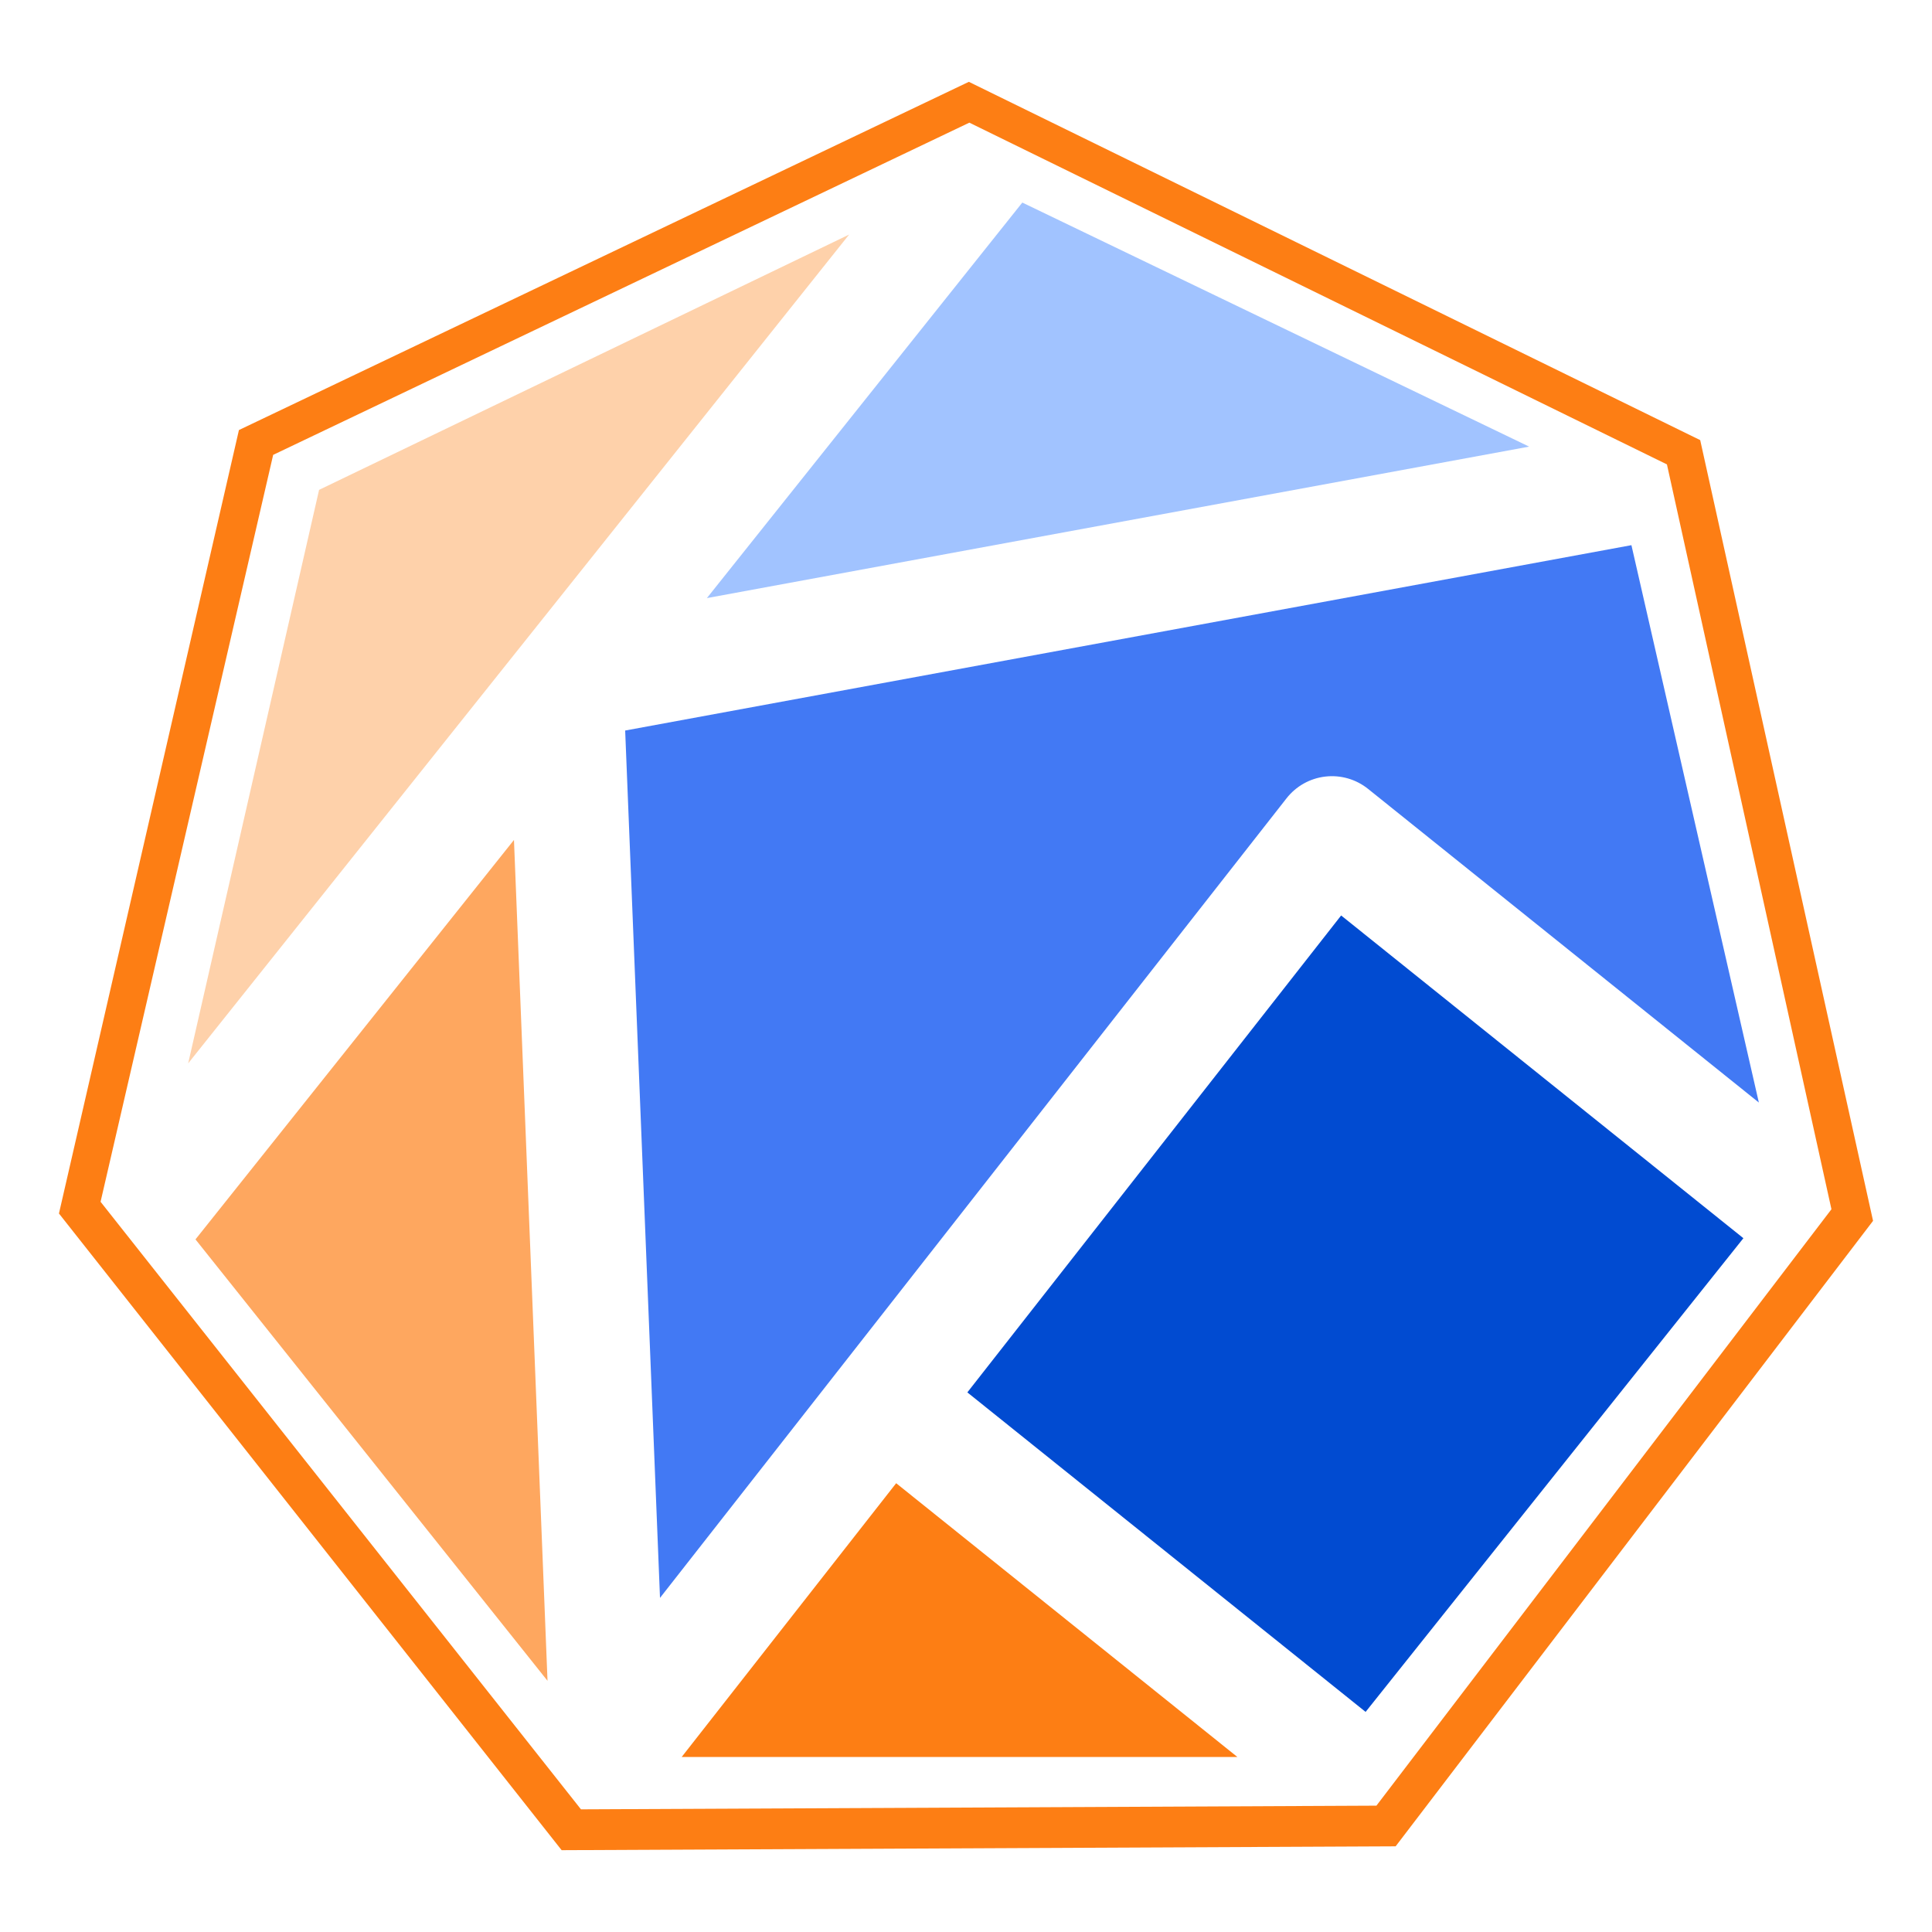
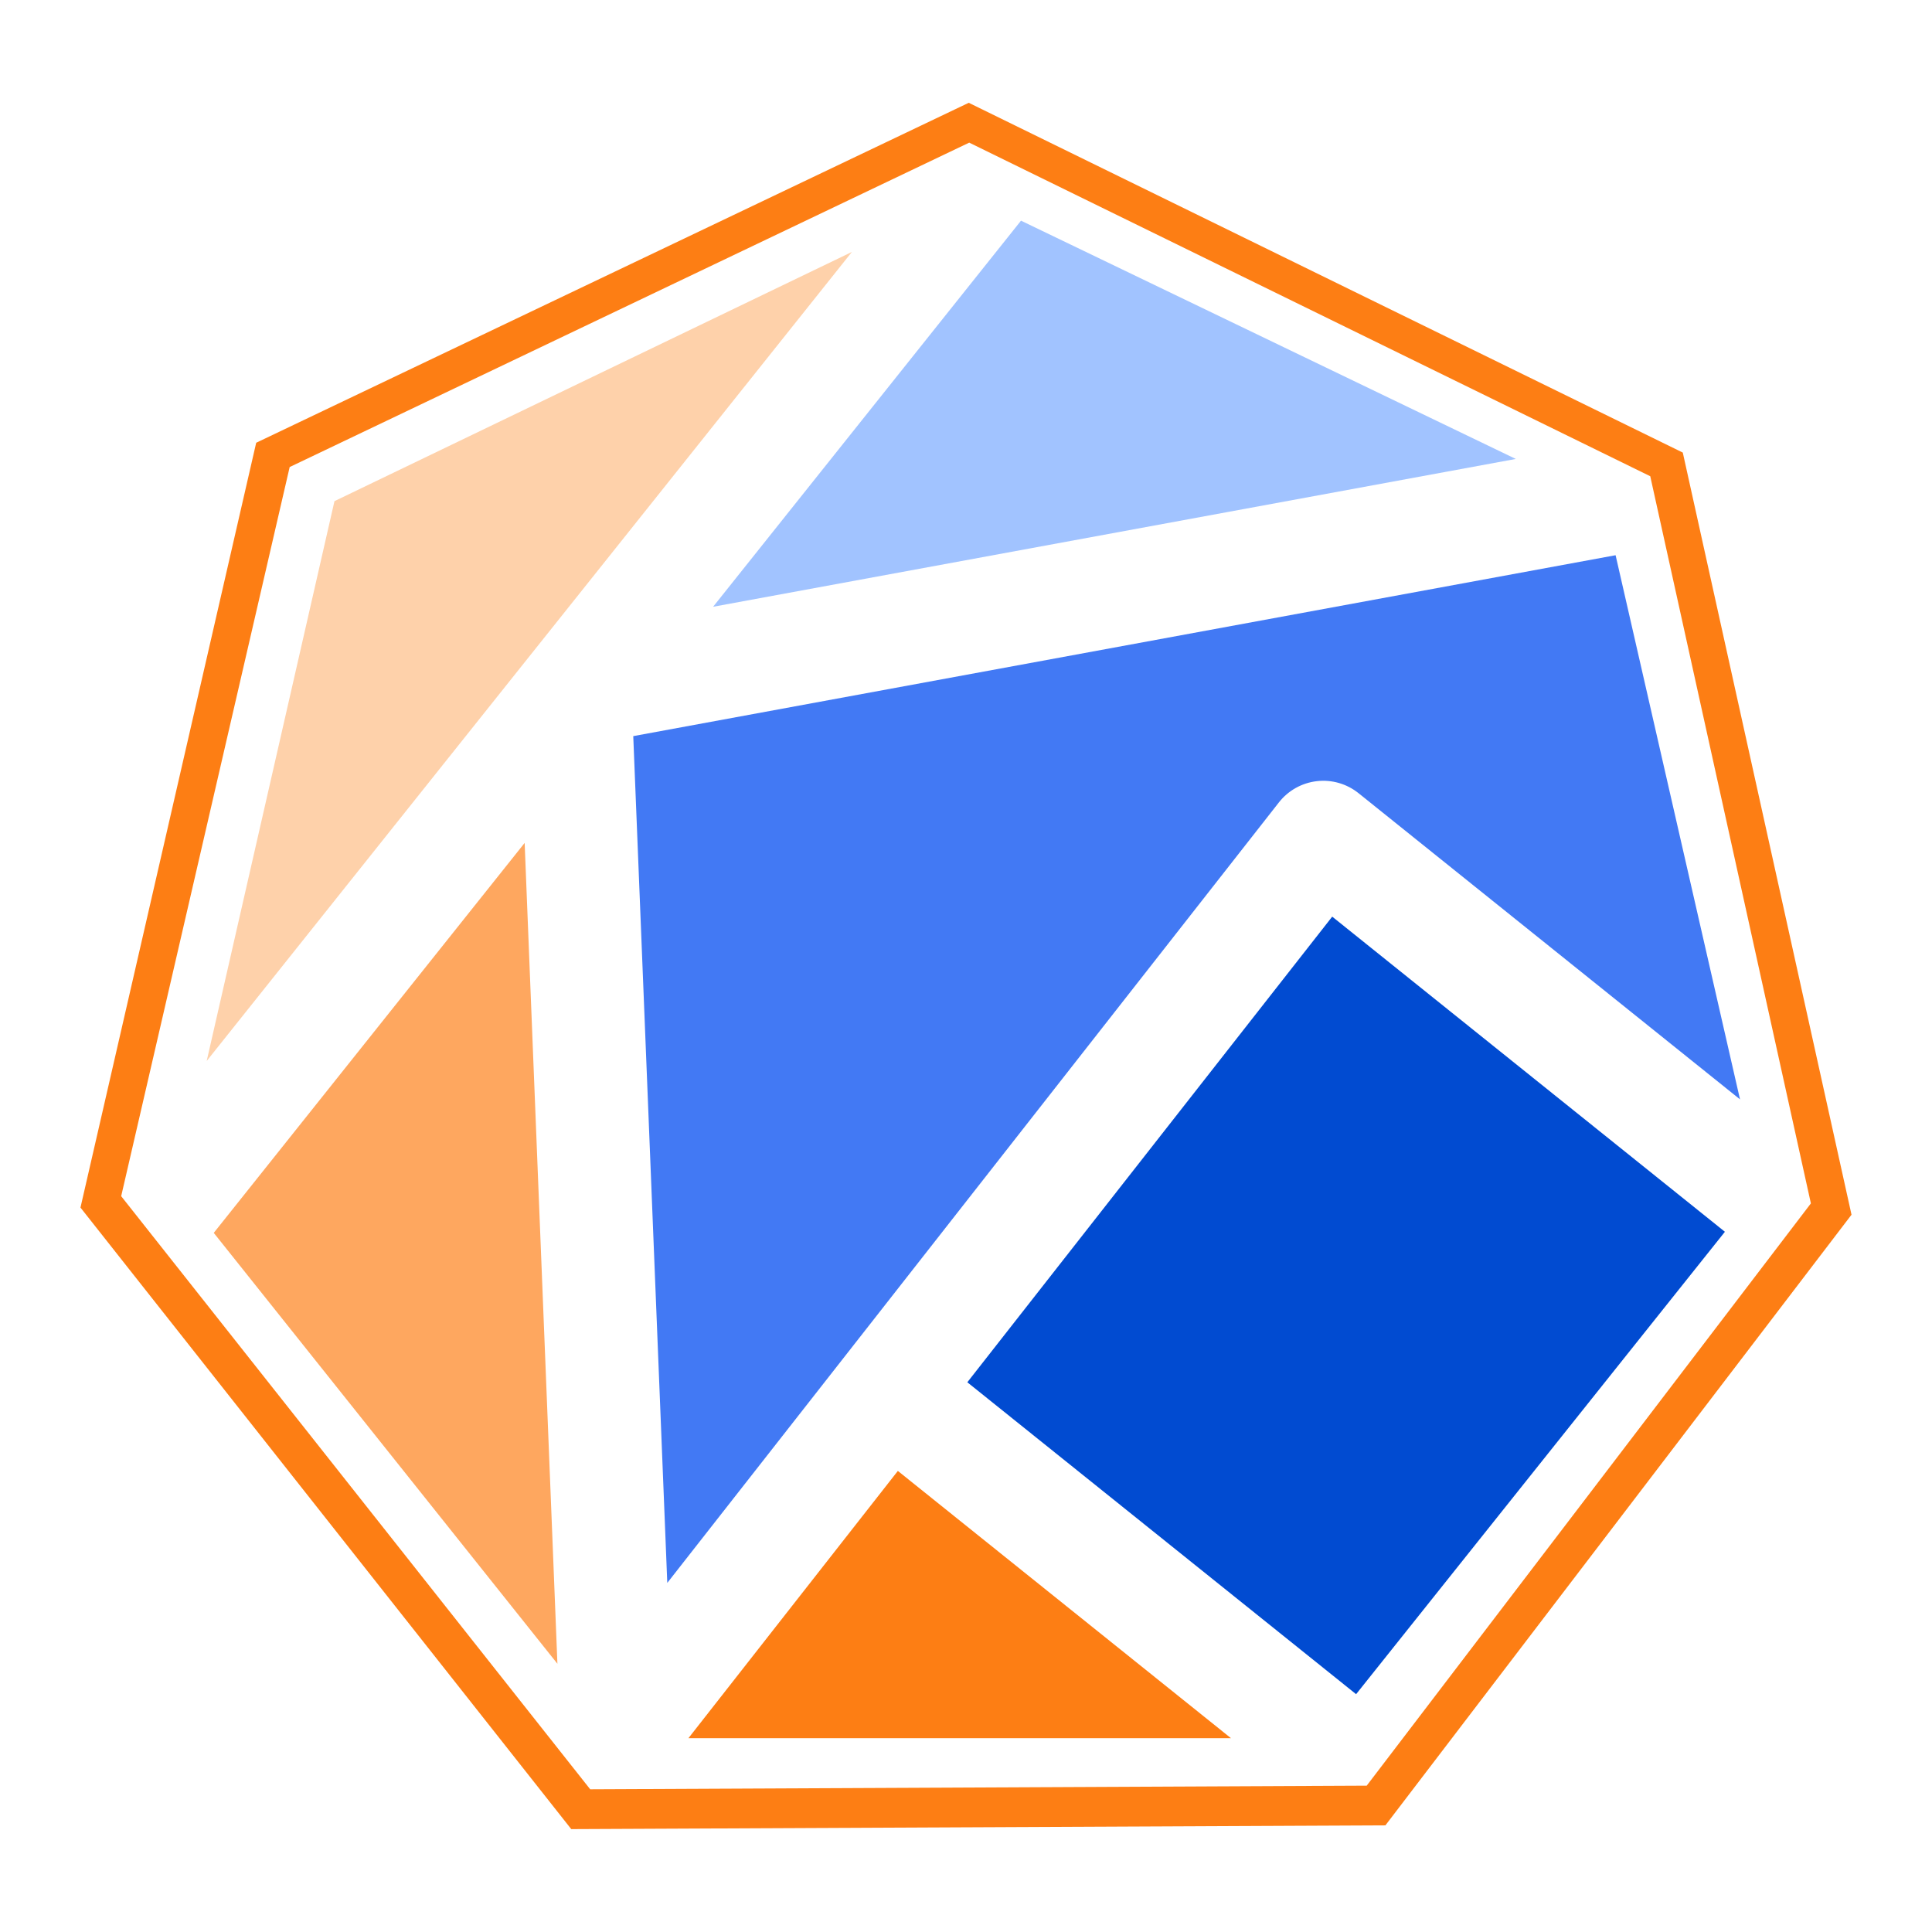
<svg xmlns="http://www.w3.org/2000/svg" version="1.1" viewBox="0 0 24 24">
-   <g transform="matrix(.09384 0 0 .09384 -.99375 -.88201)" data-name="Layer 2">
-     <g transform="matrix(.97936 0 0 .97936 3.8584 4.6611)">
-       <path d="m137.83 15.898-98.66 47.068-24.328 105.9 67.946 86.057 112.73-0.521 64.532-84.544-23.364-105.53zm0.068 5.519 94.291 46.193 22.237 100.68-61.505 80.616-107.52 0.496-64.934-82.121 23.33-100.96z" fill="#fd7e14" fill-opacity=".996" stroke-width="1.002" />
-       <g transform="matrix(.90773 0 0 .90773 12.776 12.666)" data-name="Layer 1">
-         <g transform="matrix(1.265,0,0,1.265,-34.724,21.538)">
-           <path d="m95.9 62.15 4.1 102.1 73.75-94.12a6.79 6.79 0 0 1 9.6-1.11l46 36.92-15-65.61z" fill="#4279f4" />
-           <path d="m102.55 182.98h65.42l-40.17-32.23z" fill="#fd7e14" />
-           <path d="m180.18 83.92-44 56.14 46.88 37.61 44.47-55.76z" fill="#014bd1" />
-           <path d="m83.56 52.3 0.01-0.01 38.69-48.52-62.39 30.05-15.41 67.51z" fill="#fed1aa" />
-           <path d="m45.32 122.05 41.44 51.96-3.95-98.98z" fill="#fea75f" />
-           <path d="m202.31 28.73-59.66-28.73-37.13 46.56z" fill="#a1c3ff" />
-         </g>
-       </g>
+   <g transform="matrix(.97624 0 0 .97624 .28505 .28505)">
+     <path d="m12.035 1.016-9.067 4.326-2.236 9.732 6.245 7.909 10.36-0.048 5.931-7.77-2.147-9.698zm0.006 0.507 8.666 4.245 2.044 9.253-5.652 7.409-9.881 0.046-5.968-7.547 2.144-9.278z" fill="#fd7e14" fill-opacity=".996" stroke-width=".092" />
+     <g stroke-width=".106">
+       <path d="m7.766 9.075 0.433 10.775 7.783-9.932a0.717 0.717 0 0 1 1.013-0.117l4.854 3.896-1.583-6.924z" fill="#4279f4" />
+       <path d="m8.468 21.826h6.904l-4.239-3.401z" fill="#fd7e14" />
+       <path d="m16.66 11.372-4.643 5.925 4.947 3.969 4.693-5.884z" fill="#014bd1" />
+       <path d="m6.464 8.035 0.001-0.001 4.083-5.12-6.584 3.171-1.626 7.124z" fill="#fed1aa" />
+       <path d="m2.428 15.396 4.373 5.483-0.417-10.445z" fill="#fea75f" />
+       <path d="m18.996 5.548-6.296-3.032-3.918 4.913z" fill="#a1c3ff" />
    </g>
  </g>
</svg>
